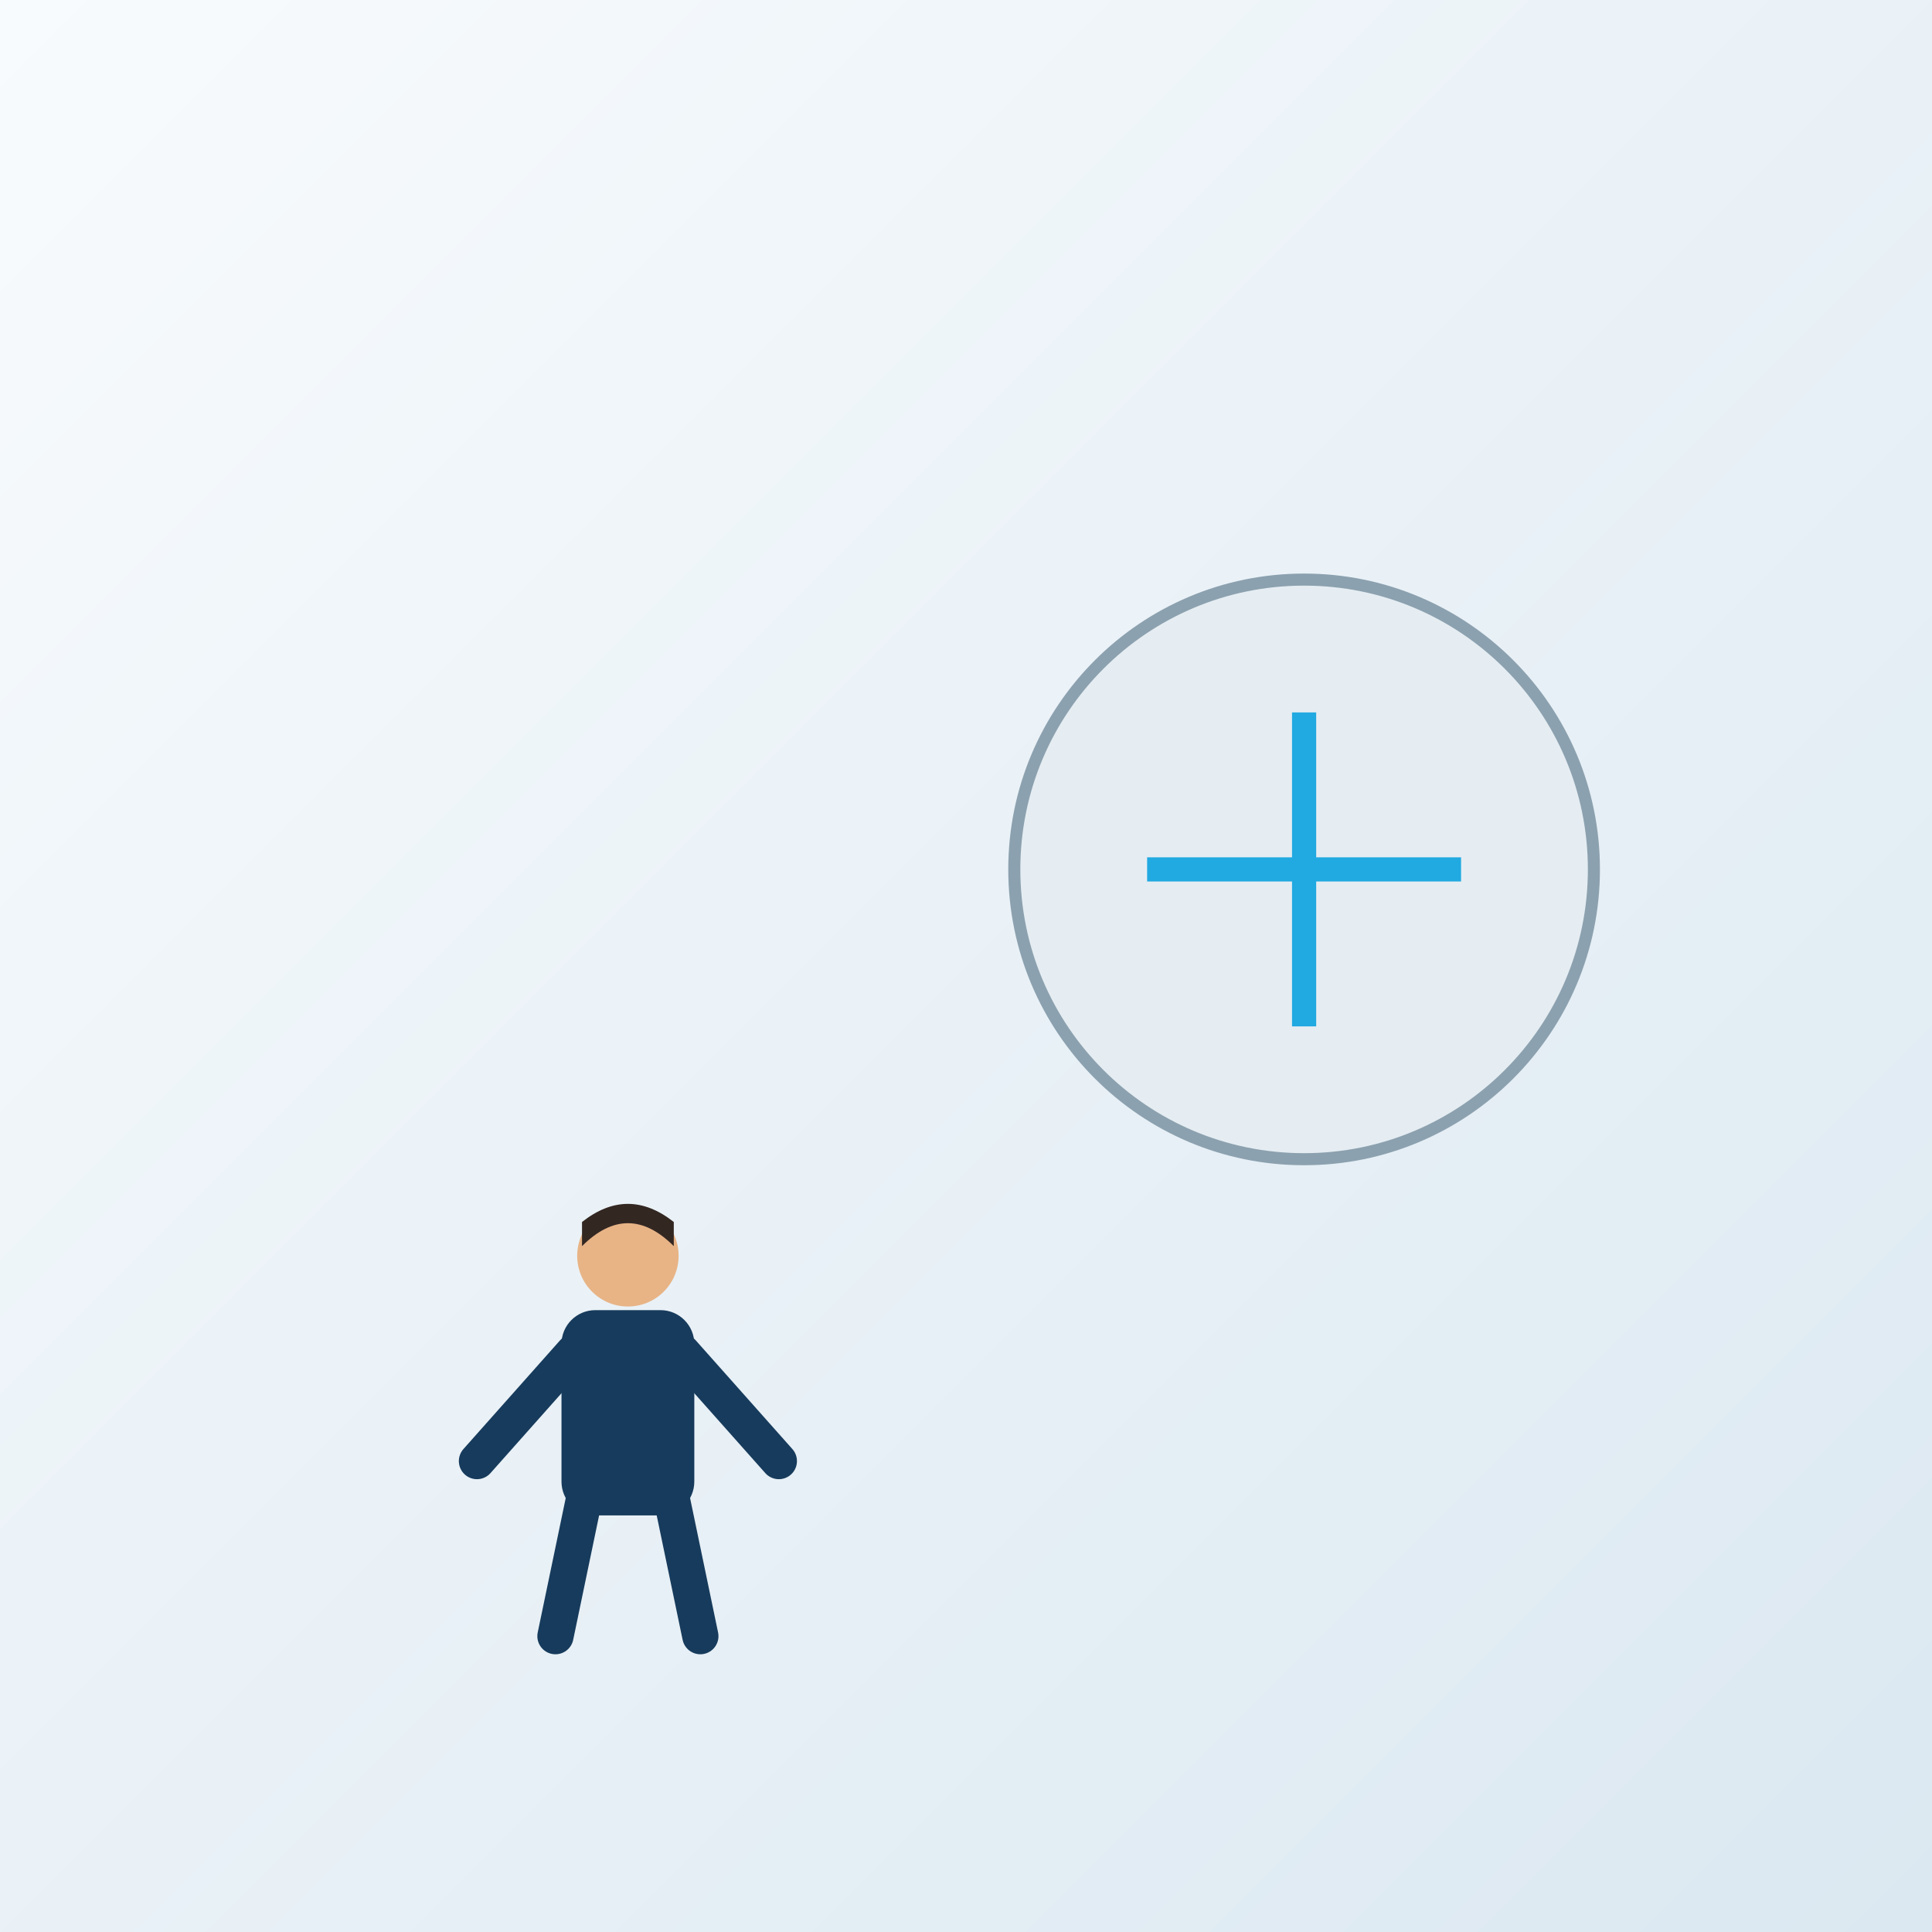
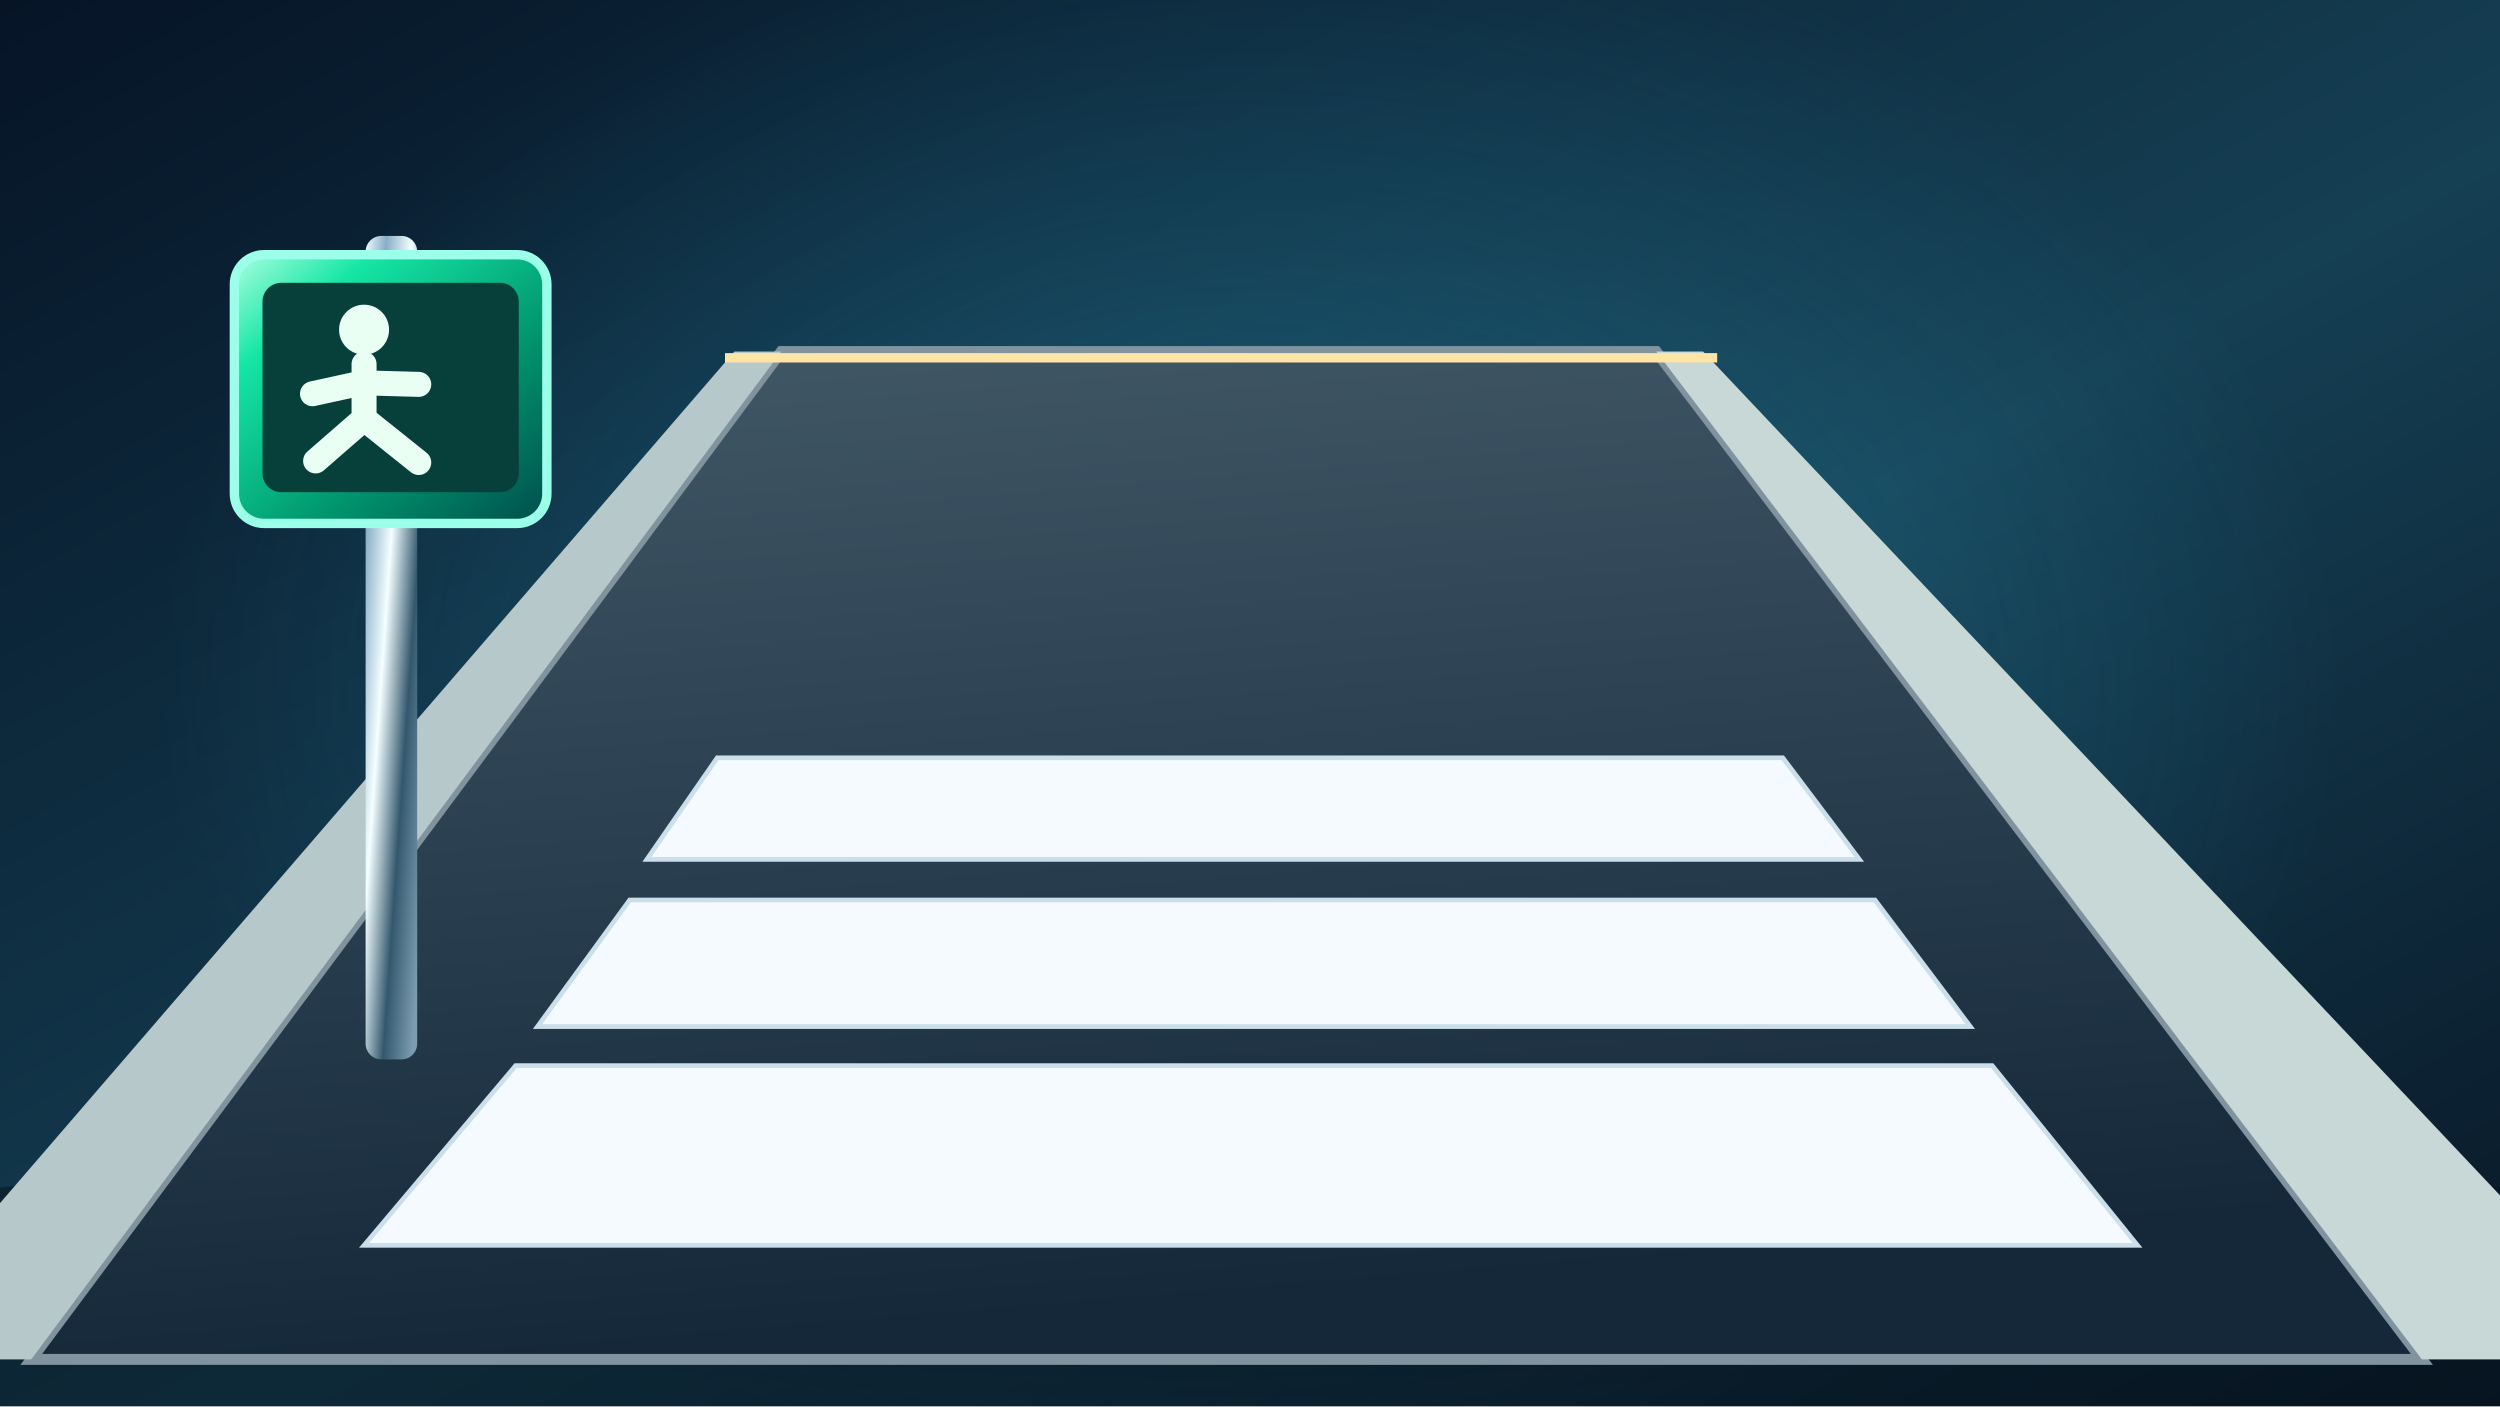
- <svg xmlns="http://www.w3.org/2000/svg" viewBox="0 0 1600 1600">
+ <svg xmlns="http://www.w3.org/2000/svg" width="1600" height="900" viewBox="0 0 1600 900">
  <defs>
-     <linearGradient id="b" x1="0" y1="0" x2="1" y2="1">
-       <stop stop-color="#f8fbfd" />
-       <stop offset="1" stop-color="#dbe8f1" />
+     <linearGradient id="bg" x1="0" y1="0" x2="1" y2="1">
+       <stop stop-color="#061426" />
+       <stop offset=".55" stop-color="#153f53" />
+       <stop offset="1" stop-color="#081625" />
    </linearGradient>
+     <radialGradient id="halo">
+       <stop stop-color="#34bde3" stop-opacity=".32" />
+       <stop offset="1" stop-color="#34bde3" stop-opacity="0" />
+     </radialGradient>
+     <linearGradient id="metal" x1="0" y1="0" x2=".9" y2="1">
+       <stop stop-color="#eefaff" />
+       <stop offset=".2" stop-color="#88aec5" />
+       <stop offset=".45" stop-color="#f4ffff" />
+       <stop offset=".72" stop-color="#33586d" />
+       <stop offset="1" stop-color="#7c9db1" />
+     </linearGradient>
+     <linearGradient id="red" x1="0" y1="0" x2="1" y2="1">
+       <stop stop-color="#ff8d9b" />
+       <stop offset=".25" stop-color="#fa3555" />
+       <stop offset=".7" stop-color="#ad1130" />
+       <stop offset="1" stop-color="#5a091c" />
+     </linearGradient>
+     <linearGradient id="green" x1="0" y1="0" x2="1" y2="1">
+       <stop stop-color="#acffe0" />
+       <stop offset=".22" stop-color="#15e6a4" />
+       <stop offset=".64" stop-color="#00936c" />
+       <stop offset="1" stop-color="#004e4c" />
+     </linearGradient>
+     <linearGradient id="road" x1="0" y1="0" x2=".2" y2="1">
+       <stop stop-color="#425968" />
+       <stop offset="1" stop-color="#14283a" />
+     </linearGradient>
+     <filter id="blur" x="-50%" y="-50%" width="200%" height="200%">
+       <feGaussianBlur stdDeviation="23" />
+     </filter>
  </defs>
-   <rect width="1600" height="1600" fill="url(#b)" />
-   <g transform="translate(520 1190)">
-     <circle cx="0" cy="-150" r="42" fill="#e8b486" />
-     <path d="M-38-158q38-38 76 0v-20q-38-30-76 0z" fill="#332722" />
-     <rect x="-55" y="-105" width="110" height="170" rx="28" fill="#173b5c" />
-     <path d="M-35 45l-25 120M35 45l25 120M-45-70l-80 90M45-70l80 90" stroke="#173b5c" stroke-width="30" stroke-linecap="round" />
+   <rect width="1600" height="900" fill="url(#bg)" />
+   <ellipse cx="800" cy="440" rx="700" ry="510" fill="url(#halo)" />
+   <path d="M0 760 Q800 670 1600 760 V900 H0Z" fill="#06111c" opacity=".5" />
+   <ellipse cx="800" cy="770" rx="610" ry="83" opacity=".45" fill="#000" filter="url(#blur)" />
+   <path d="M500 225 H1060 L1550 870 H20Z" fill="url(#road)" stroke="#80939e" stroke-width="7" />
+   <path d="M470 225 H500 L20 870 H0 V770Z" fill="#b7c8cb" />
+   <path d="M1060 225 H1090 L1600 765 V870 H1550Z" fill="#c7d8d7" />
+   <path d="M464 229 H1099" stroke="#ffe5a5" stroke-width="6" />
+   <g fill="#f4faff" stroke="#cbdfea" stroke-width="3">
+     <path d="M459 485 H1141 L1190 550 H414Z" />
+     <path d="M403 576 H1200 L1261 657 H344Z" />
+     <path d="M330 682 H1275 L1368 797 H233Z" />
  </g>
-   <circle cx="1080" cy="720" r="240" fill="#e5edf2" stroke="#8ca1af" stroke-width="10" />
-   <path d="M950 720h260M1080 590v260" stroke="#21a9e1" stroke-width="20" />
+   <g transform="translate(250 151)">
+     <rect x="-16" width="33" height="527" rx="10" fill="url(#metal)" />
+     <rect x="-100" y="12" width="200" height="172" rx="19" fill="url(#green)" stroke="#9bffea" stroke-width="6" />
+     <rect x="-82" y="30" width="164" height="134" rx="12" fill="#073f3a" />
+     <g stroke="#eafff3" stroke-width="16" stroke-linecap="round" fill="none">
+       <path d="M-17 82 V117 L-48 144 M-17 117 L18 145 M-18 94 L-50 101 M-18 94 L18 95" />
+     </g>
+     <circle cx="-17" cy="60" r="16" fill="#eafff3" />
+   </g>
</svg>
